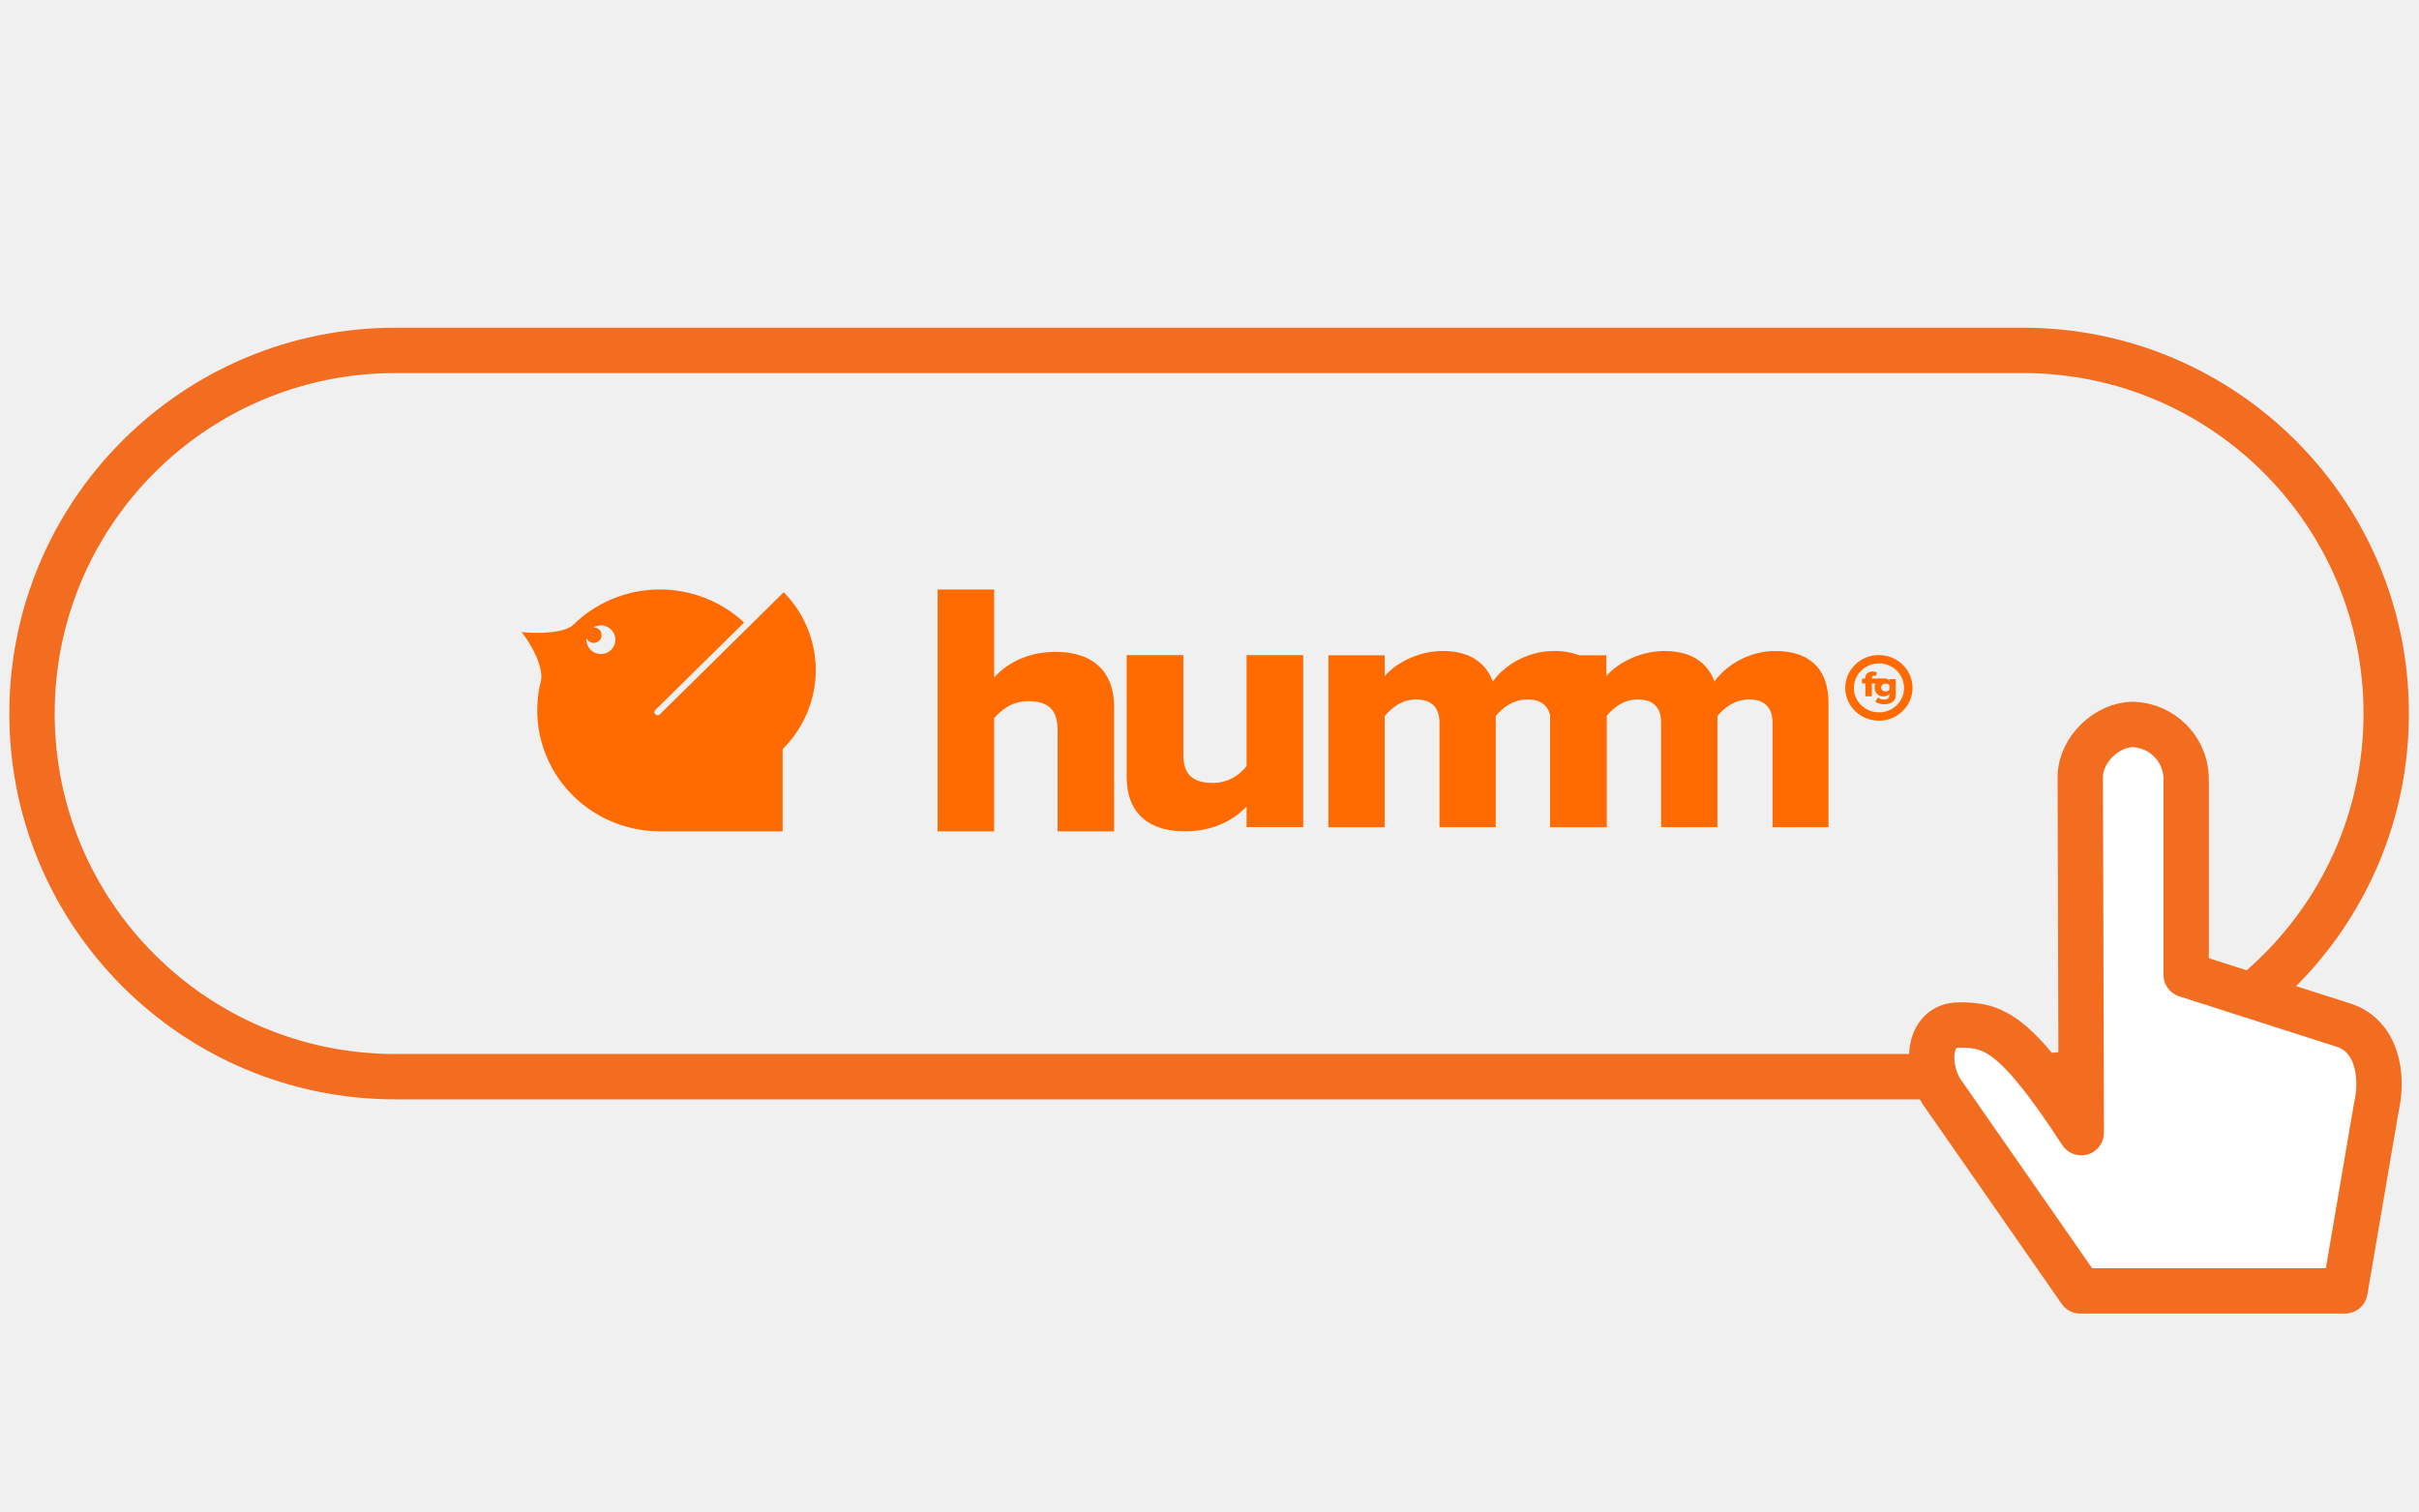
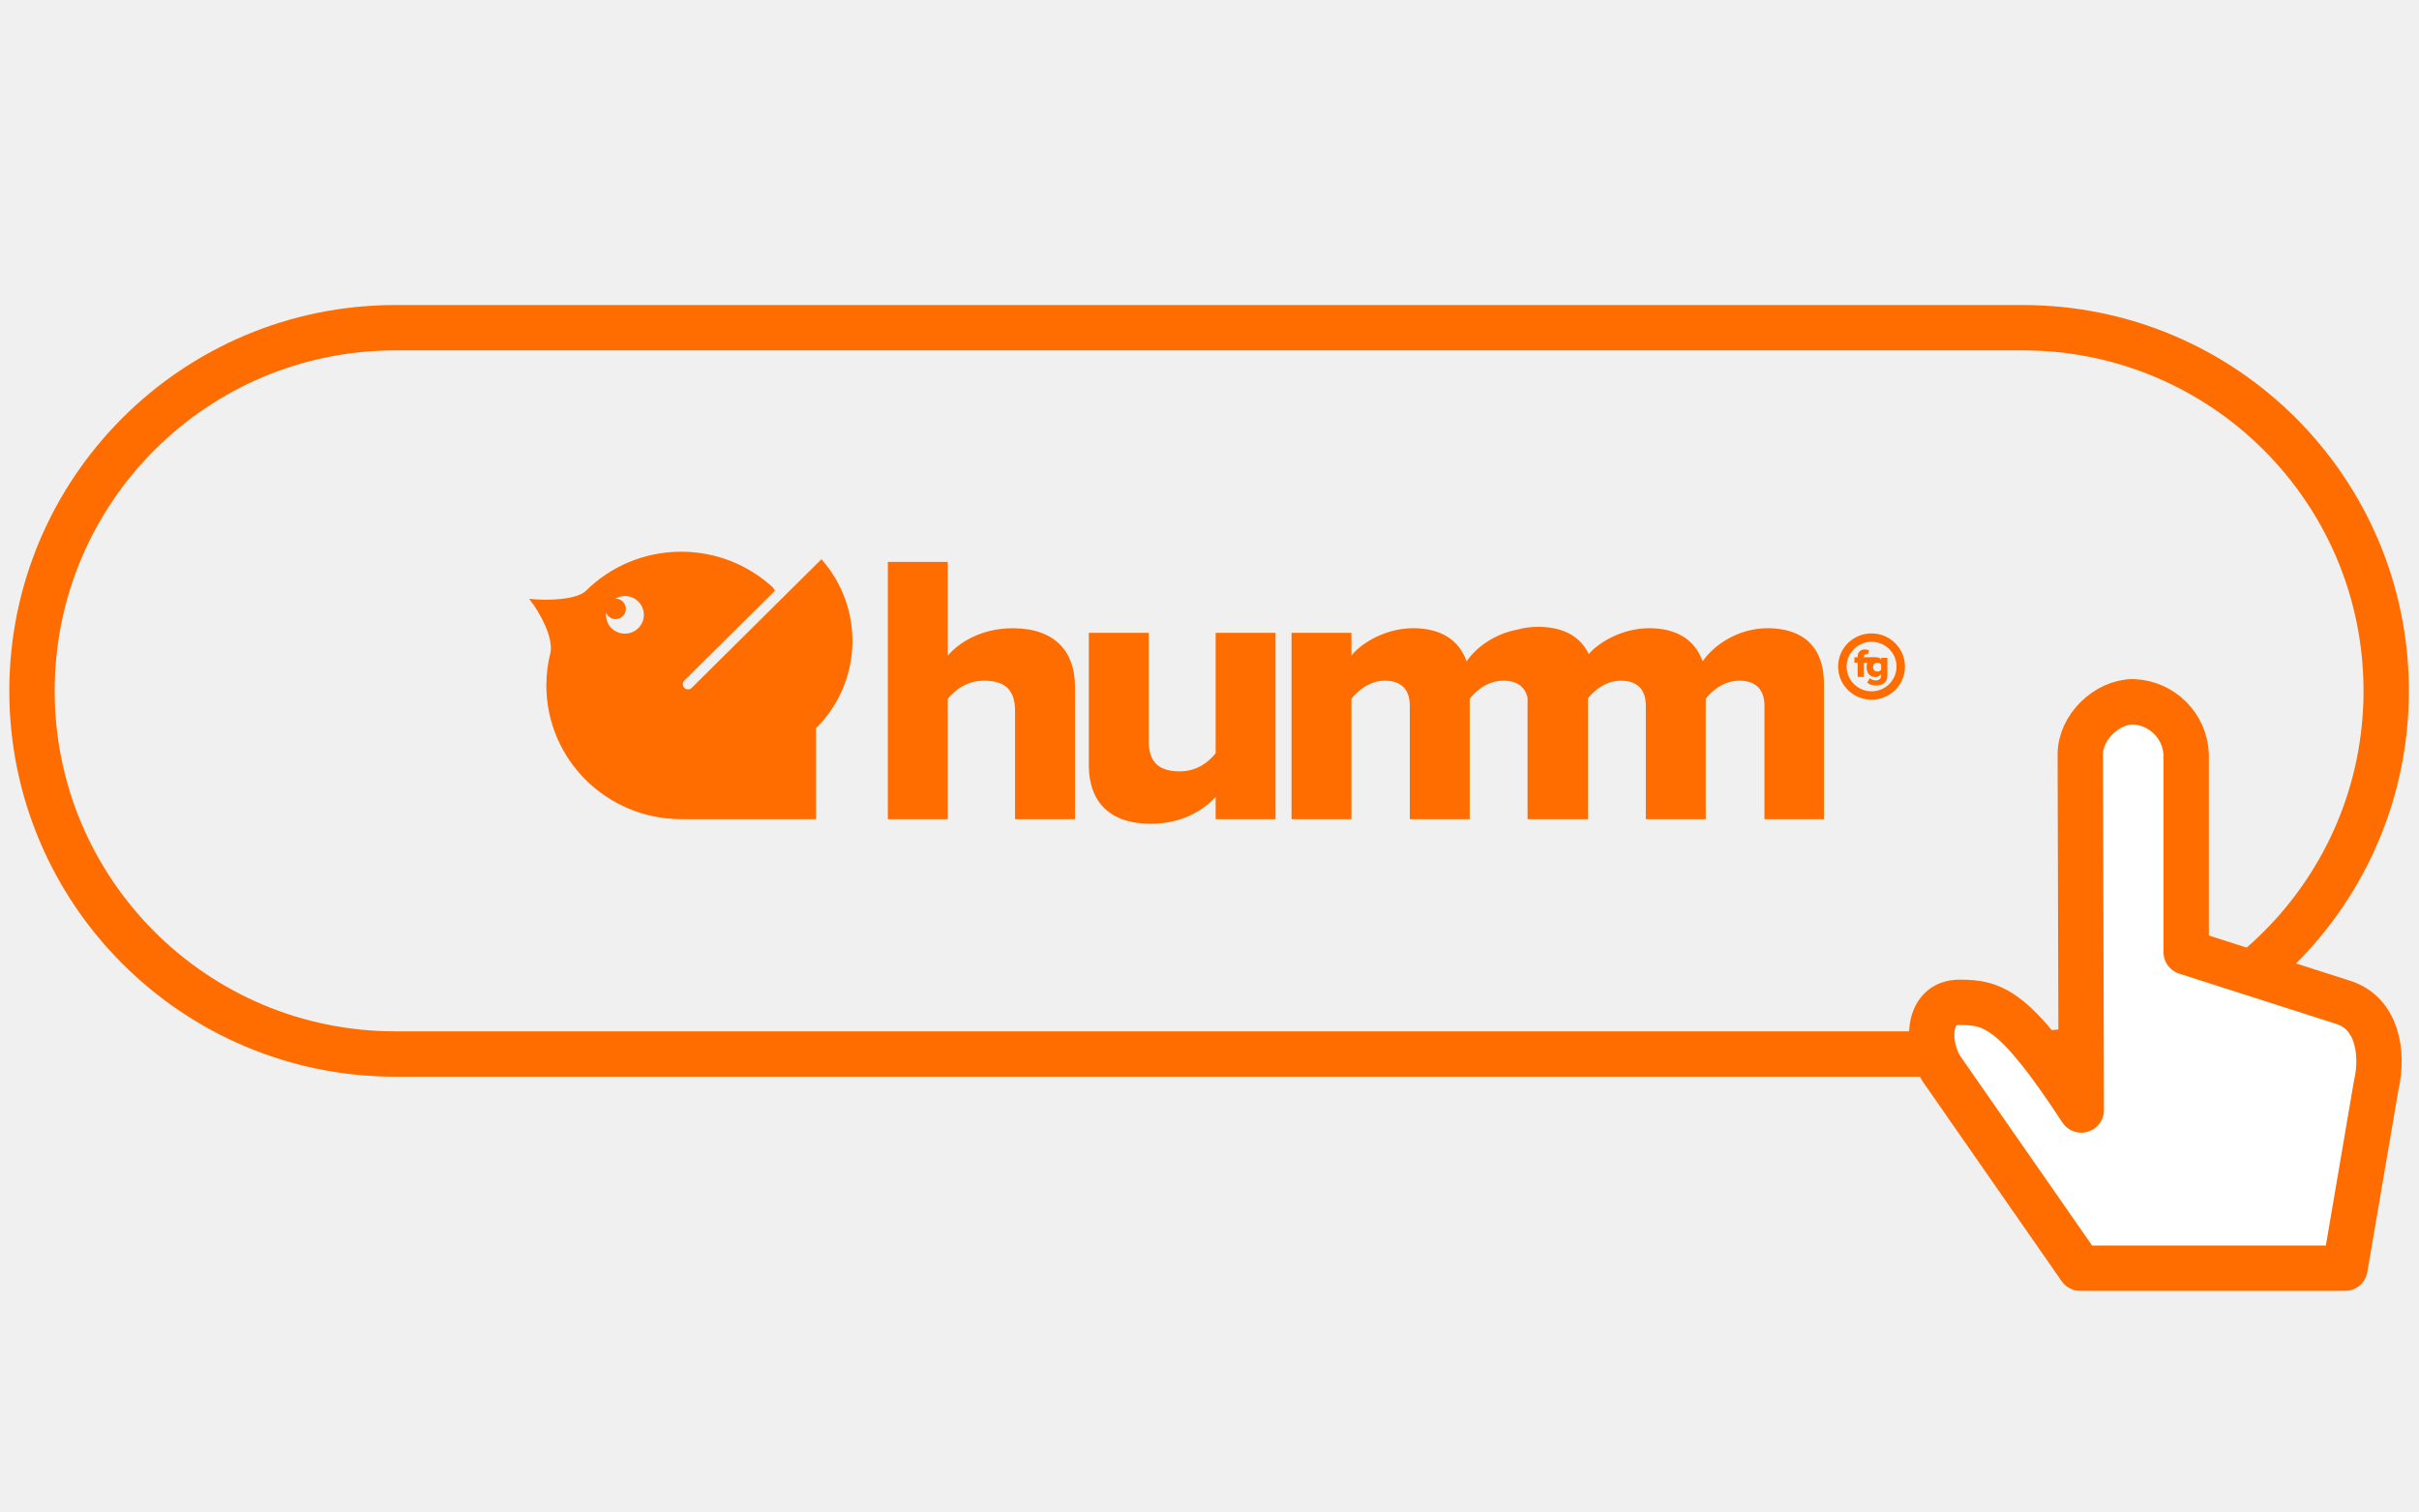
<svg xmlns="http://www.w3.org/2000/svg" width="320px" height="200px" viewBox="0 0 320 200" version="1.1">
  <defs />
  <g id="Page-1" stroke="none" stroke-width="1" fill="none" fill-rule="evenodd">
-     <g id="click" transform="translate(4, 46)">
+     <g id="click" transform="translate(4, 43)">
      <g id="Group">
-         <rect id="Rectangle-path" stroke="#F36D21" stroke-width="6" stroke-linejoin="round" x="0.232" y="0.363" width="311.43" height="96.101" rx="48.051" />
+         <g id="humm-logo" transform="translate(66, 30)" fill="#FF6C00" fill-rule="nonzero">
+           <path d="M64.279,21.049 C64.279,18.039 62.685,17.066 60.162,17.066 C57.845,17.066 56.303,18.34 55.377,19.464 L55.377,35.388 L47.451,35.388 L47.451,1.348 L55.377,1.348 L55.377,13.75 C56.869,12.014 59.802,10.127 63.97,10.127 C69.63,10.127 72.204,13.293 72.204,17.833 L72.204,35.392 L64.279,35.392 L64.279,21.049 Z M90.813,35.388 L98.739,35.388 L98.739,10.739 L90.813,10.739 L90.813,26.663 C89.888,27.837 88.345,29.061 86.079,29.061 C83.505,29.061 81.962,28.038 81.962,25.078 L81.962,10.735 L74.037,10.735 L74.037,28.294 C74.037,32.834 76.561,36 82.22,36 C86.388,36 89.271,34.164 90.813,32.428 L90.813,35.388 Z M163.828,10.123 C159.918,10.123 156.676,12.37 155.235,14.512 C154.208,11.603 151.735,10.123 148.184,10.123 C144.445,10.123 141.369,12.128 140.162,13.553 C140.112,13.443 140.056,13.334 140.001,13.229 L140.001,13.137 L139.95,13.137 C138.748,10.977 136.469,9.94 133.439,9.94 C132.49,9.94 131.578,10.072 130.726,10.305 C127.673,10.872 125.214,12.722 124.012,14.512 C122.985,11.603 120.512,10.123 116.962,10.123 C113.052,10.123 109.86,12.315 108.778,13.745 L108.778,10.735 L100.853,10.735 L100.853,35.388 L108.778,35.388 L108.778,19.464 C109.602,18.445 111.095,17.066 113.204,17.066 C115.621,17.066 116.496,18.496 116.496,20.382 L116.496,35.388 L124.422,35.388 L124.422,19.464 C125.196,18.445 126.738,17.066 128.898,17.066 C130.8,17.066 131.767,17.989 132.076,19.327 L132.076,35.388 L132.191,35.388 L140.001,35.388 L140.066,35.388 L140.066,19.391 C140.899,18.377 142.368,17.066 144.427,17.066 C146.844,17.066 147.719,18.496 147.719,20.382 L147.719,35.388 L155.645,35.388 L155.645,19.464 C156.418,18.445 157.961,17.066 160.121,17.066 C162.488,17.066 163.414,18.496 163.414,20.382 L163.414,35.388 L171.288,35.388 L171.288,17.527 C171.288,12.47 168.406,10.123 163.828,10.123 Z M182,15.198 C182,16.367 181.539,17.468 180.706,18.299 C179.872,19.126 178.763,19.583 177.579,19.583 C176.4,19.583 175.29,19.126 174.452,18.299 C173.619,17.472 173.158,16.372 173.158,15.198 C173.158,14.028 173.619,12.927 174.452,12.096 C175.286,11.269 176.396,10.812 177.574,10.812 L177.579,10.812 C178.758,10.812 179.868,11.269 180.701,12.096 C181.539,12.927 182,14.028 182,15.198 Z M180.886,15.198 C180.886,13.389 179.403,11.922 177.584,11.922 C175.76,11.922 174.282,13.393 174.282,15.198 C174.282,17.006 175.765,18.473 177.584,18.473 C179.403,18.477 180.886,17.006 180.886,15.198 Z M179.674,14.033 L179.674,16.394 C179.674,17.45 178.813,17.71 178.164,17.71 C177.717,17.71 177.344,17.596 177.008,17.322 L177.372,16.732 C177.57,16.947 177.865,17.034 178.169,17.034 C178.445,17.034 178.85,16.888 178.85,16.404 L178.85,16.207 C178.634,16.458 178.376,16.582 178.076,16.582 C177.441,16.582 176.925,16.148 176.925,15.275 C176.925,15.051 176.948,14.855 176.994,14.691 L176.575,14.691 L176.575,16.563 L175.742,16.563 L175.742,14.691 L175.309,14.691 L175.309,13.973 L175.742,13.973 L175.742,13.845 C175.742,13.293 176.138,12.932 176.676,12.932 C176.902,12.932 177.1,12.982 177.229,13.051 L177.077,13.612 C177.013,13.576 176.934,13.558 176.861,13.558 C176.686,13.558 176.575,13.663 176.575,13.864 L176.575,13.969 L177.878,13.955 C178.021,13.951 178.749,13.909 178.85,14.343 L178.85,14.037 L179.674,14.037 L179.674,14.033 Z M178.85,14.928 C178.749,14.786 178.528,14.7 178.353,14.7 C178.021,14.7 177.782,14.896 177.782,15.275 C177.782,15.654 178.026,15.855 178.353,15.855 C178.528,15.855 178.749,15.764 178.85,15.622 L178.85,14.928 Z M37.951,23.356 L37.951,35.388 L20.419,35.388 L20.419,35.383 C20.318,35.383 20.217,35.388 20.115,35.388 C10.265,35.388 2.275,27.467 2.275,17.692 C2.275,16.175 2.468,14.7 2.832,13.297 C3.159,11.37 1.598,8.268 0,6.231 C2.583,6.528 6.36,6.327 7.52,5.162 C10.748,1.973 15.197,0 20.111,0 C24.808,0 29.077,1.804 32.259,4.746 L32.522,5.153 L20.53,17.052 C20.263,17.317 20.263,17.751 20.53,18.016 C20.663,18.148 20.838,18.217 21.018,18.217 C21.197,18.217 21.372,18.148 21.506,18.016 L38.665,0.996 C44.361,7.423 44.127,17.212 37.951,23.356 Z M12.664,10.844 C14.05,10.844 15.174,9.73 15.174,8.355 C15.174,6.98 14.05,5.865 12.664,5.865 C12.194,5.865 11.762,5.993 11.384,6.217 C11.402,6.217 11.416,6.212 11.435,6.212 C12.185,6.212 12.798,6.815 12.798,7.565 C12.798,8.314 12.19,8.917 11.435,8.917 C10.864,8.917 10.38,8.569 10.177,8.072 C10.177,8.09 10.173,8.108 10.173,8.131 C10.168,8.195 10.164,8.254 10.159,8.318 C10.164,8.679 10.237,9.026 10.362,9.346 C10.739,10.223 11.628,10.844 12.664,10.844 Z" id="Shape" />
+         </g>
+         <rect id="Rectangle-path" stroke="#FF6C00" stroke-width="6" stroke-linejoin="round" x="0.232" y="0.363" width="311.43" height="96.101" rx="48.051" />
        <path d="M271.191,56.828 C271.191,53.227 274.693,49.857 278.194,49.857 C282,50.004 285.05,53.04 285.198,56.828 L285.198,82.974 L306.014,89.642 C310.379,91.035 311.369,96.178 310.335,100.628 L306.208,124.807 L271.191,124.807 L252.842,98.436 C250.834,95.38 250.784,89.626 255.198,89.626 C259.613,89.626 262.495,90.33 271.324,103.871 L271.191,56.828 Z" id="Shape" fill="#FFFFFF" fill-rule="nonzero" />
-         <path d="M271.191,56.828 C271.191,53.227 274.693,49.857 278.194,49.857 C282,50.004 285.05,53.04 285.198,56.828 L285.198,82.974 L306.014,89.642 C310.379,91.035 311.369,96.178 310.335,100.628 L306.208,124.807 L271.191,124.807 L252.842,98.436 C250.834,95.38 250.784,89.626 255.198,89.626 C259.613,89.626 262.495,90.33 271.324,103.871 L271.191,56.828 Z" id="Shape" stroke="#F36D21" stroke-width="6" stroke-linejoin="round" />
-       </g>
-       <g id="humm-logo" transform="translate(65, 32)" fill="#FF6B00" fill-rule="nonzero">
-         <path d="M34.679,0.362 L18.28,16.527 C18.242,16.565 18.196,16.595 18.146,16.616 C18.096,16.637 18.042,16.647 17.987,16.647 C17.905,16.647 17.825,16.622 17.756,16.577 C17.688,16.532 17.635,16.468 17.603,16.393 C17.572,16.318 17.563,16.236 17.579,16.156 C17.594,16.077 17.634,16.004 17.691,15.946 L29.436,4.369 C26.37,1.512 22.297,-0.054 18.079,0.001 C13.861,0.057 9.831,1.73 6.844,4.665 C5.788,5.721 2.351,5.899 0,5.633 C1.453,7.478 2.876,10.28 2.573,12.025 C1.961,14.388 1.904,16.858 2.408,19.246 C2.912,21.634 3.962,23.877 5.479,25.804 C6.996,27.731 8.939,29.291 11.161,30.364 C13.383,31.438 15.824,31.998 18.298,32 L18.579,32 L34.531,32 L34.531,21.119 C37.311,18.369 38.884,14.652 38.912,10.77 C38.94,6.888 37.419,3.15 34.679,0.362 Z M10.498,8.546 C10.245,8.546 9.995,8.497 9.761,8.402 C9.528,8.306 9.315,8.166 9.137,7.99 C8.958,7.814 8.816,7.605 8.719,7.375 C8.623,7.144 8.573,6.898 8.573,6.648 C8.569,6.574 8.569,6.499 8.573,6.425 C8.644,6.598 8.761,6.748 8.912,6.861 C9.063,6.973 9.242,7.043 9.43,7.062 C9.618,7.082 9.808,7.051 9.98,6.972 C10.151,6.894 10.298,6.77 10.404,6.616 C10.51,6.461 10.571,6.281 10.581,6.095 C10.591,5.909 10.55,5.723 10.461,5.559 C10.373,5.394 10.24,5.256 10.078,5.16 C9.916,5.063 9.731,5.012 9.542,5.012 L9.503,5.012 C9.758,4.864 10.044,4.775 10.34,4.753 C10.635,4.732 10.931,4.777 11.206,4.887 C11.48,4.996 11.725,5.167 11.922,5.385 C12.118,5.603 12.261,5.863 12.34,6.144 C12.418,6.426 12.429,6.721 12.373,7.008 C12.316,7.294 12.194,7.564 12.014,7.796 C11.835,8.028 11.604,8.216 11.338,8.346 C11.073,8.476 10.781,8.543 10.485,8.543 L10.498,8.546 Z" id="Shape" />
-         <path d="M70.905,32 L78.381,32 L78.381,15.498 C78.381,11.227 75.954,8.251 70.614,8.251 C66.682,8.251 63.917,10.026 62.509,11.658 L62.509,0 L55.033,0 L55.033,32 L62.509,32 L62.509,17.032 C63.384,15.988 64.839,14.777 67.022,14.777 C69.399,14.777 70.905,15.688 70.905,18.518 L70.905,32 Z" id="Shape" />
-         <path d="M95.906,31.436 L103.396,31.436 L103.396,8.678 L95.906,8.678 L95.906,23.378 C95.03,24.463 93.569,25.593 91.431,25.593 C88.999,25.593 87.538,24.65 87.538,21.917 L87.538,8.678 L80.048,8.678 L80.048,24.886 C80.048,29.08 82.43,32 87.781,32 C91.722,32 94.445,30.305 95.906,28.703 L95.906,31.436 Z" id="Shape" />
-         <path d="M165.87,8.137 C162.189,8.137 159.152,10.211 157.801,12.19 C156.833,9.504 154.514,8.137 151.18,8.137 C147.499,8.137 144.51,10.165 143.498,11.482 L143.498,8.704 L139.882,8.704 C138.819,8.307 137.686,8.115 136.548,8.137 C132.867,8.137 129.83,10.211 128.478,12.19 C127.511,9.504 125.192,8.137 121.857,8.137 C118.177,8.137 115.189,10.165 114.175,11.482 L114.175,8.704 L106.731,8.704 L106.731,31.458 L114.175,31.458 L114.175,16.76 C114.948,15.817 116.349,14.545 118.329,14.545 C120.6,14.545 121.424,15.863 121.424,17.606 L121.424,31.447 L128.865,31.447 L128.865,16.76 C129.588,15.817 131.039,14.545 133.072,14.545 C134.854,14.545 135.767,15.396 136.056,16.632 L136.056,31.458 L143.557,31.458 L143.557,16.691 C144.347,15.755 145.722,14.545 147.654,14.545 C149.925,14.545 150.746,15.863 150.746,17.606 L150.746,31.447 L158.189,31.447 L158.189,16.76 C158.913,15.817 160.364,14.545 162.396,14.545 C164.618,14.545 165.488,15.863 165.488,17.606 L165.488,31.447 L172.882,31.447 L172.882,14.968 C172.878,10.306 170.169,8.137 165.87,8.137 Z" id="Shape" />
-         <path d="M180.945,13.284 C180.882,13.348 180.805,13.4 180.717,13.436 C180.629,13.472 180.534,13.491 180.438,13.491 C180.281,13.491 180.131,13.436 180.02,13.338 C179.909,13.24 179.847,13.107 179.847,12.968 C179.847,12.83 179.909,12.697 180.02,12.598 C180.131,12.5 180.281,12.445 180.438,12.445 C180.535,12.446 180.63,12.465 180.718,12.501 C180.805,12.538 180.883,12.59 180.945,12.656 L180.945,13.284 Z M180.945,12.12 C180.843,11.727 180.096,11.767 179.957,11.77 L178.631,11.782 L178.631,11.685 C178.626,11.65 178.63,11.614 178.643,11.58 C178.655,11.547 178.675,11.516 178.701,11.49 C178.728,11.463 178.761,11.443 178.797,11.428 C178.834,11.414 178.873,11.407 178.913,11.407 C178.99,11.406 179.066,11.423 179.134,11.457 L179.287,10.957 C179.111,10.88 178.917,10.843 178.721,10.849 C178.595,10.842 178.47,10.859 178.352,10.898 C178.235,10.937 178.127,10.997 178.038,11.075 C177.947,11.152 177.876,11.246 177.83,11.349 C177.784,11.453 177.762,11.563 177.767,11.675 L177.767,11.782 L177.329,11.782 L177.329,12.435 L177.767,12.435 L177.767,14.132 L178.617,14.132 L178.617,12.435 L179.063,12.435 C179.013,12.609 178.989,12.787 178.993,12.966 C178.993,13.759 179.516,14.154 180.164,14.154 C180.316,14.154 180.465,14.123 180.602,14.064 C180.738,14.005 180.857,13.92 180.951,13.814 L180.951,13.994 C180.952,14.073 180.934,14.151 180.898,14.223 C180.864,14.296 180.812,14.361 180.747,14.414 C180.681,14.468 180.604,14.509 180.52,14.534 C180.436,14.56 180.345,14.569 180.258,14.562 C180.108,14.569 179.96,14.548 179.821,14.502 C179.681,14.455 179.554,14.384 179.448,14.292 L179.063,14.835 C179.394,15.075 179.813,15.2 180.24,15.185 C180.902,15.185 181.776,14.953 181.776,13.994 L181.776,11.852 L180.928,11.852 L180.945,12.12 Z" id="Shape" />
-         <path d="M179.552,16.26 C178.896,16.258 178.254,16.067 177.711,15.71 C177.165,15.353 176.741,14.846 176.49,14.254 C176.24,13.662 176.176,13.01 176.305,12.383 C176.434,11.755 176.752,11.178 177.216,10.726 C177.68,10.273 178.272,9.966 178.917,9.841 C179.56,9.717 180.227,9.782 180.834,10.027 C181.44,10.273 181.958,10.688 182.322,11.221 C182.687,11.753 182.882,12.379 182.882,13.02 C182.882,13.879 182.531,14.702 181.909,15.31 C181.286,15.917 180.442,16.259 179.562,16.26 L179.552,16.26 Z M182.703,9.954 C181.977,9.243 181.02,8.8 179.995,8.7 C178.972,8.6 177.944,8.849 177.087,9.406 C176.231,9.962 175.599,10.791 175.299,11.752 C174.999,12.712 175.049,13.745 175.442,14.673 C175.835,15.601 176.545,16.367 177.453,16.841 C178.359,17.316 179.407,17.468 180.416,17.273 C181.426,17.078 182.335,16.548 182.988,15.772 C183.641,14.997 183.999,14.024 184,13.02 C184.002,12.45 183.887,11.886 183.665,11.36 C183.442,10.834 183.114,10.356 182.7,9.954 L182.703,9.954 Z" id="Shape" />
+         <path d="M271.191,56.828 C271.191,53.227 274.693,49.857 278.194,49.857 C282,50.004 285.05,53.04 285.198,56.828 L285.198,82.974 L306.014,89.642 C310.379,91.035 311.369,96.178 310.335,100.628 L306.208,124.807 L271.191,124.807 L252.842,98.436 C250.834,95.38 250.784,89.626 255.198,89.626 C259.613,89.626 262.495,90.33 271.324,103.871 L271.191,56.828 Z" id="Shape" stroke="#FF6C00" stroke-width="6" stroke-linejoin="round" />
      </g>
    </g>
  </g>
</svg>
